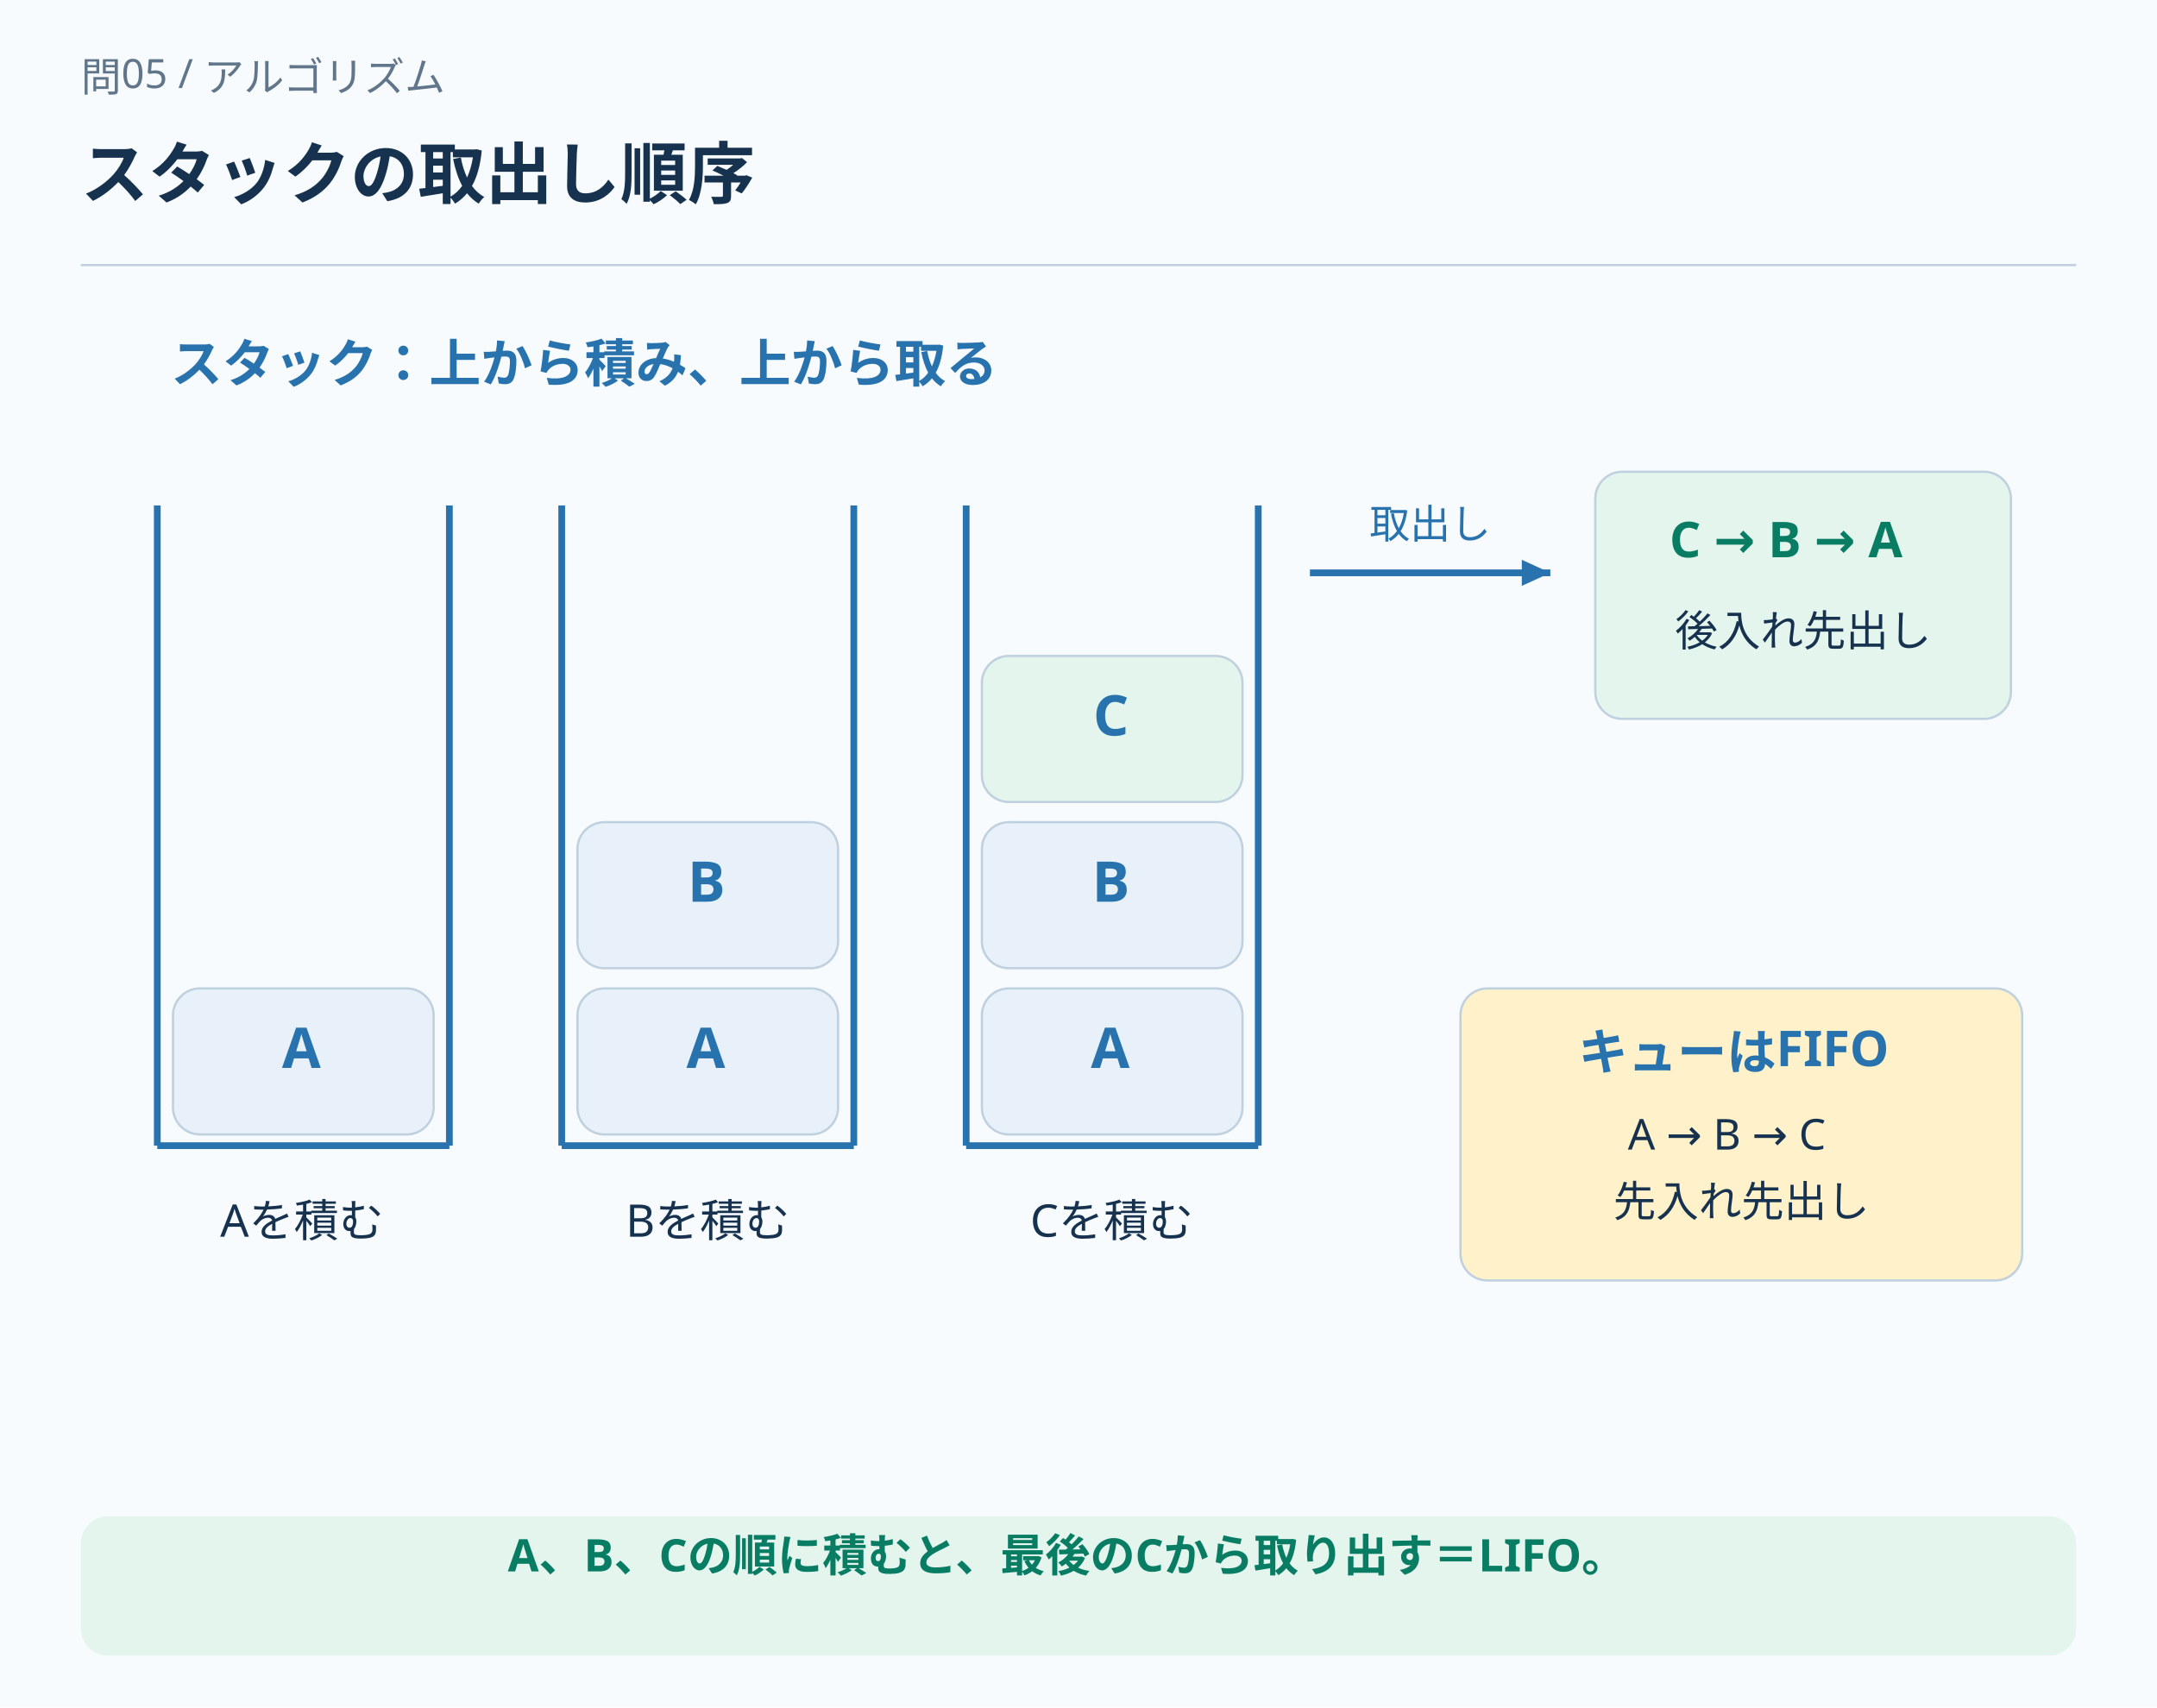
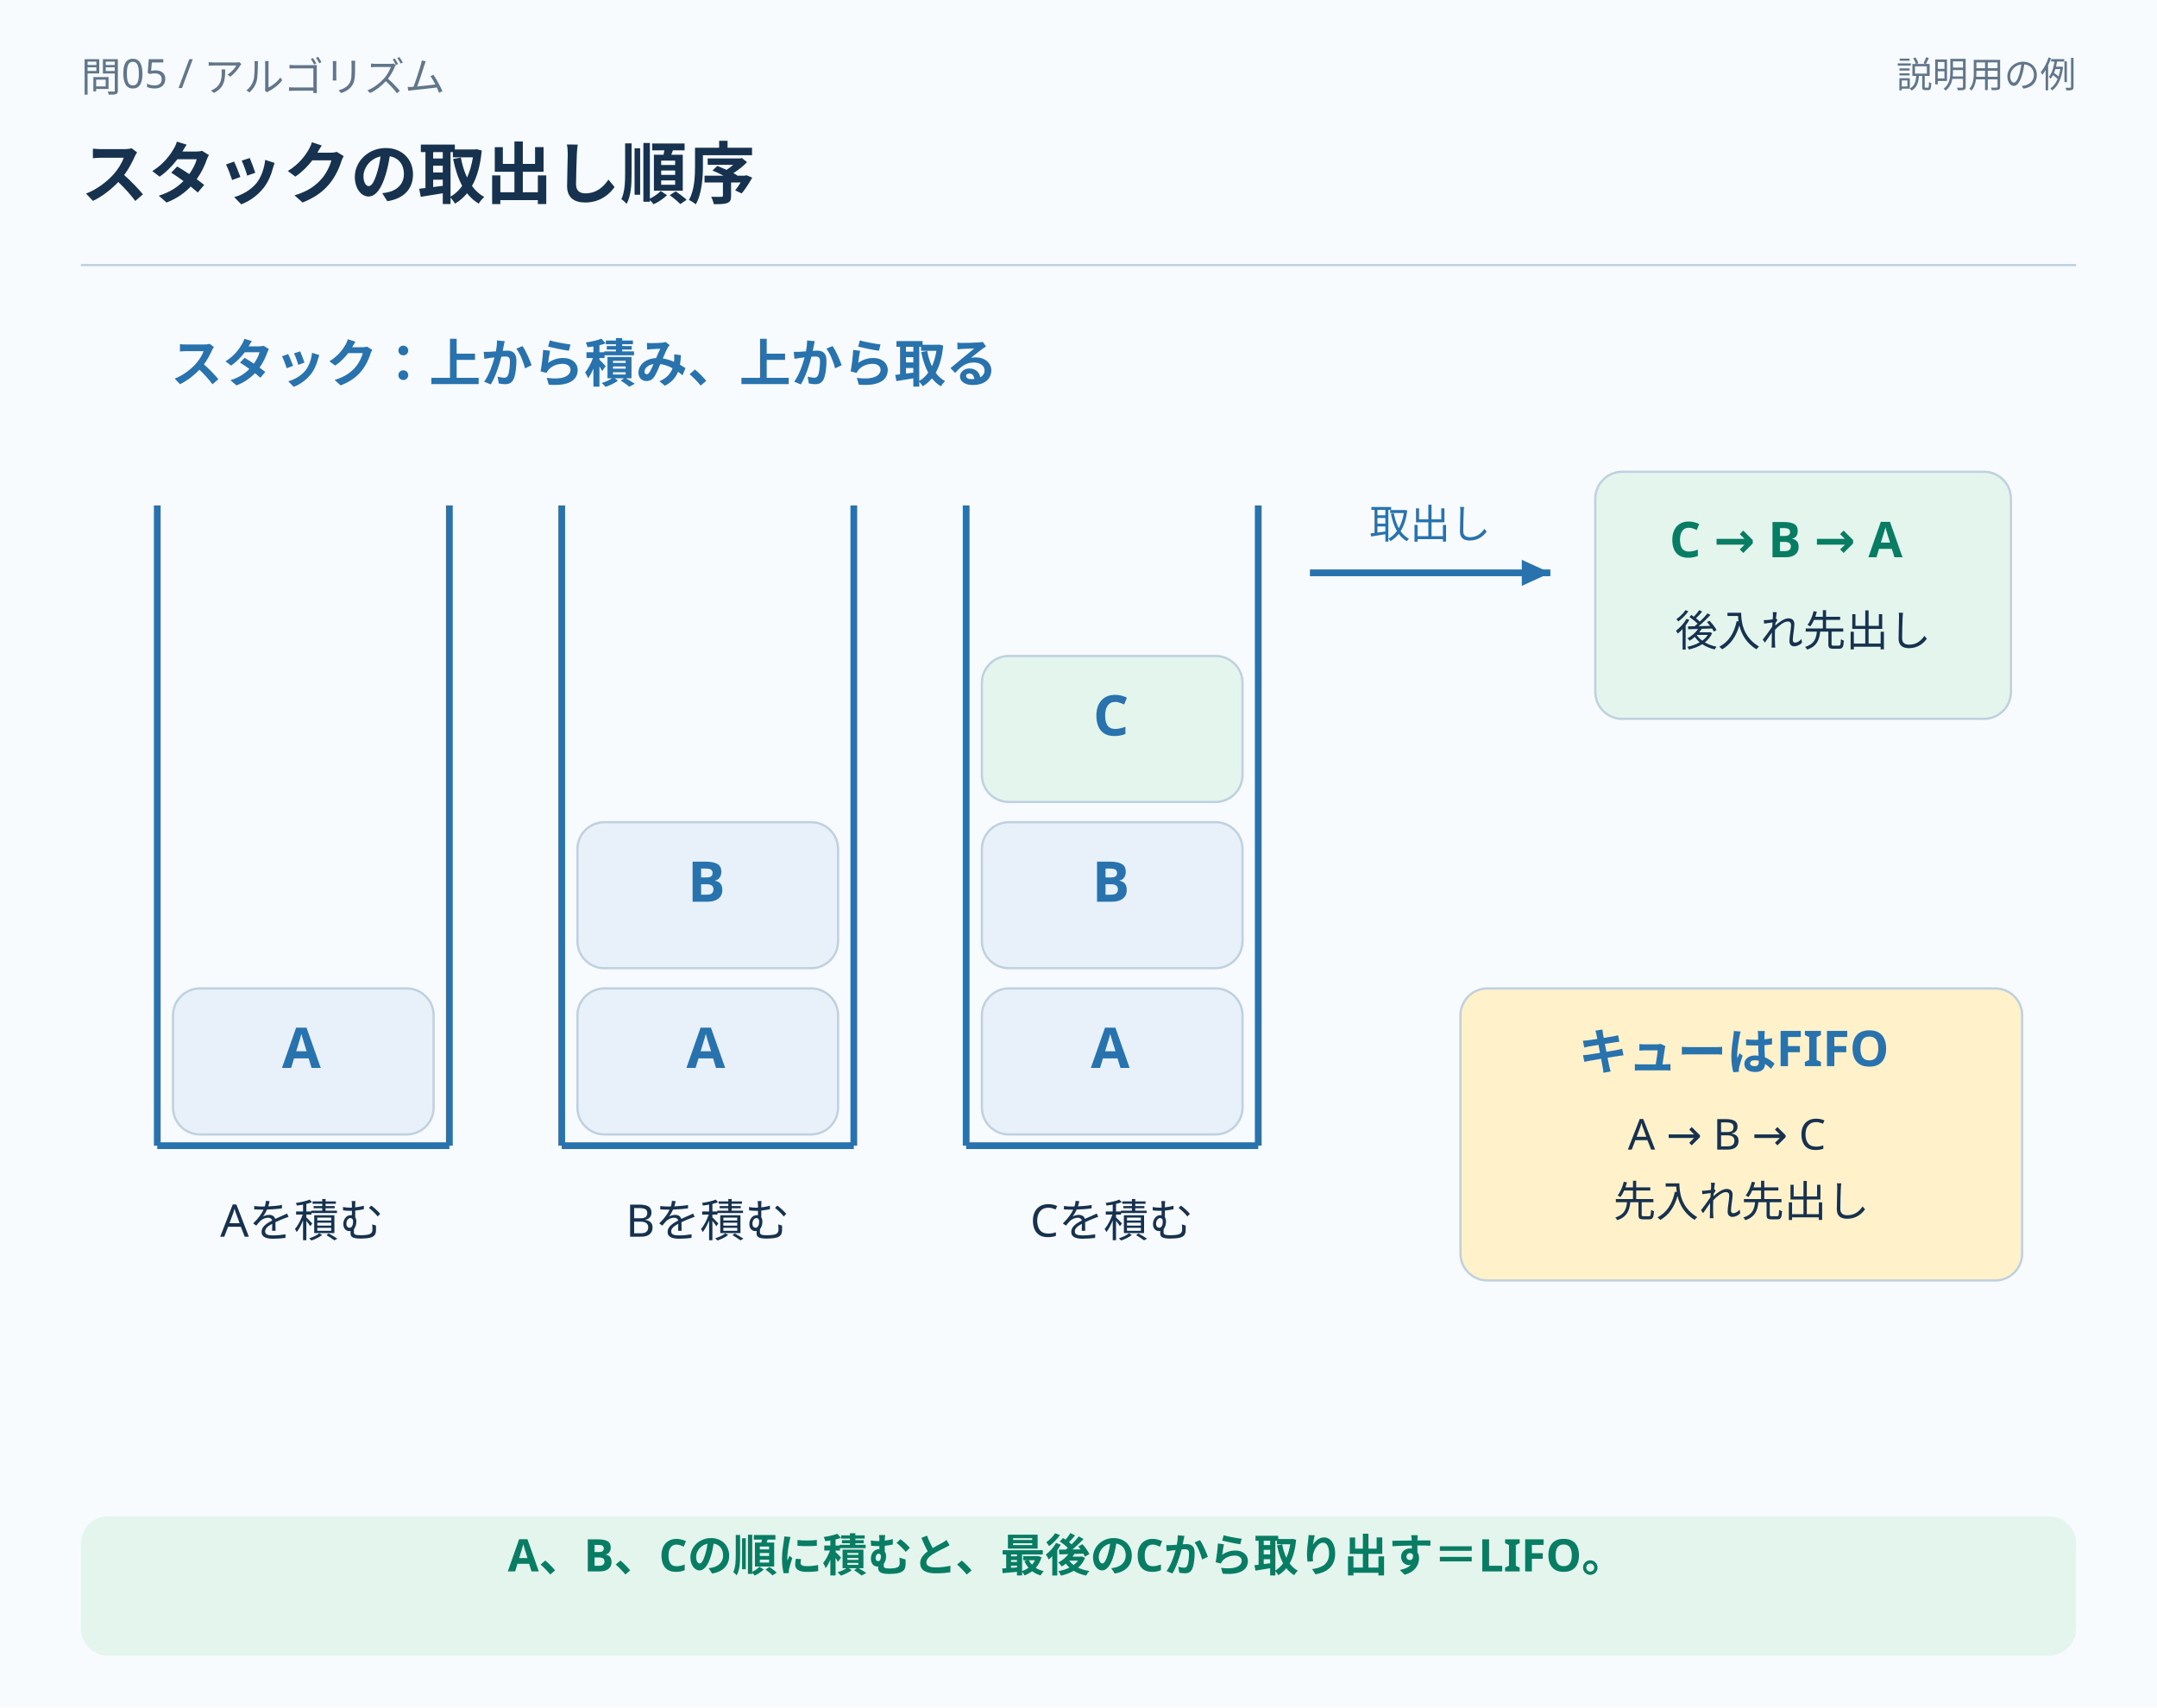
<svg xmlns="http://www.w3.org/2000/svg" viewBox="0 0 960 760" role="img" aria-labelledby="title5 desc5">
  <g font-family="Meiryo,Yu Gothic,sans-serif">
    <rect x="0" y="0" width="960" height="760" rx="0" fill="#f8fbfe" stroke="none" />
    <text x="36.00" y="25" font-size="18" fill="#61768a" font-weight="400" dominant-baseline="text-before-edge">問05  /  アルゴリズム</text>
    <text x="36.00" y="62" font-size="30" fill="#16324f" font-weight="700" dominant-baseline="text-before-edge">スタックの取出し順序</text>
    <line x1="36" y1="118" x2="924" y2="118" stroke="#bfd0df" stroke-width="1" />
    <text x="76.00" y="150" font-size="23" fill="#2872ae" font-weight="700" dominant-baseline="text-before-edge">スタック：上から積み、上から取る</text>
    <line x1="70" y1="225" x2="70" y2="510" stroke="#2872ae" stroke-width="3" />
    <line x1="70" y1="510" x2="200" y2="510" stroke="#2872ae" stroke-width="3" />
    <line x1="200" y1="225" x2="200" y2="510" stroke="#2872ae" stroke-width="3" />
    <rect x="77" y="440" width="116" height="65" rx="12" fill="#e8f1fa" stroke="#bfd0df" />
    <text x="125.50" y="456.0" font-size="25" fill="#2872ae" font-weight="700" dominant-baseline="text-before-edge">A</text>
    <text x="98.00" y="535" font-size="20" fill="#16324f" font-weight="400" dominant-baseline="text-before-edge">Aを積む</text>
    <line x1="250" y1="225" x2="250" y2="510" stroke="#2872ae" stroke-width="3" />
    <line x1="250" y1="510" x2="380" y2="510" stroke="#2872ae" stroke-width="3" />
    <line x1="380" y1="225" x2="380" y2="510" stroke="#2872ae" stroke-width="3" />
    <rect x="257" y="440" width="116" height="65" rx="12" fill="#e8f1fa" stroke="#bfd0df" />
    <text x="305.50" y="456.0" font-size="25" fill="#2872ae" font-weight="700" dominant-baseline="text-before-edge">A</text>
    <rect x="257" y="366" width="116" height="65" rx="12" fill="#e8f1fa" stroke="#bfd0df" />
    <text x="306.00" y="382.0" font-size="25" fill="#2872ae" font-weight="700" dominant-baseline="text-before-edge">B</text>
    <text x="278.50" y="535" font-size="20" fill="#16324f" font-weight="400" dominant-baseline="text-before-edge">Bを積む</text>
    <line x1="430" y1="225" x2="430" y2="510" stroke="#2872ae" stroke-width="3" />
    <line x1="430" y1="510" x2="560" y2="510" stroke="#2872ae" stroke-width="3" />
    <line x1="560" y1="225" x2="560" y2="510" stroke="#2872ae" stroke-width="3" />
    <rect x="437" y="440" width="116" height="65" rx="12" fill="#e8f1fa" stroke="#bfd0df" />
    <text x="485.50" y="456.0" font-size="25" fill="#2872ae" font-weight="700" dominant-baseline="text-before-edge">A</text>
    <rect x="437" y="366" width="116" height="65" rx="12" fill="#e8f1fa" stroke="#bfd0df" />
    <text x="486.00" y="382.0" font-size="25" fill="#2872ae" font-weight="700" dominant-baseline="text-before-edge">B</text>
    <rect x="437" y="292" width="116" height="65" rx="12" fill="#e4f5ed" stroke="#bfd0df" />
    <text x="486.50" y="308.0" font-size="25" fill="#2872ae" font-weight="700" dominant-baseline="text-before-edge">C</text>
    <text x="458.50" y="535" font-size="20" fill="#16324f" font-weight="400" dominant-baseline="text-before-edge">Cを積む</text>
    <line x1="583" y1="255" x2="690" y2="255" stroke="#2872ae" stroke-width="3" />
    <polygon points="690.0,255.0 677.3,260.8 677.3,249.2" fill="#2872ae" />
    <rect x="603.5" y="222.0" width="66.0" height="27" rx="3" fill="#f8fbfe" stroke="none" />
    <text x="609.50" y="224.0" font-size="18" fill="#2872ae" font-weight="400" dominant-baseline="text-before-edge">取出し</text>
    <rect x="710" y="210" width="185" height="110" rx="12" fill="#e4f5ed" stroke="#bfd0df" />
    <text x="743.00" y="231.0" font-size="22" fill="#087d64" font-weight="700" dominant-baseline="text-before-edge">C → B → A</text>
    <text x="745.50" y="271.0" font-size="19" fill="#16324f" font-weight="400" dominant-baseline="text-before-edge">後入れ先出し</text>
    <rect x="650" y="440" width="250" height="130" rx="12" fill="#fff1c9" stroke="#bfd0df" />
    <text x="702.50" y="457.0" font-size="22" fill="#2872ae" font-weight="700" dominant-baseline="text-before-edge">キューはFIFO</text>
    <text x="724.50" y="497.0" font-size="19" fill="#16324f" font-weight="400" dominant-baseline="text-before-edge">A → B → C</text>
    <text x="718.00" y="525.0" font-size="19" fill="#16324f" font-weight="400" dominant-baseline="text-before-edge">先入れ先出し</text>
    <rect x="36" y="675" width="888" height="62" rx="12" fill="#e4f5ed" stroke="none" />
    <text x="226.00" y="684" font-size="20" fill="#087d64" font-weight="700" dominant-baseline="text-before-edge">A、B、Cの順に積むと、最後のCから取り出す＝LIFO。</text>
+     <text x="924" y="25" font-size="16" fill="#61768a" text-anchor="end" dominant-baseline="text-before-edge">説明用の例</text>
  </g>
</svg>
